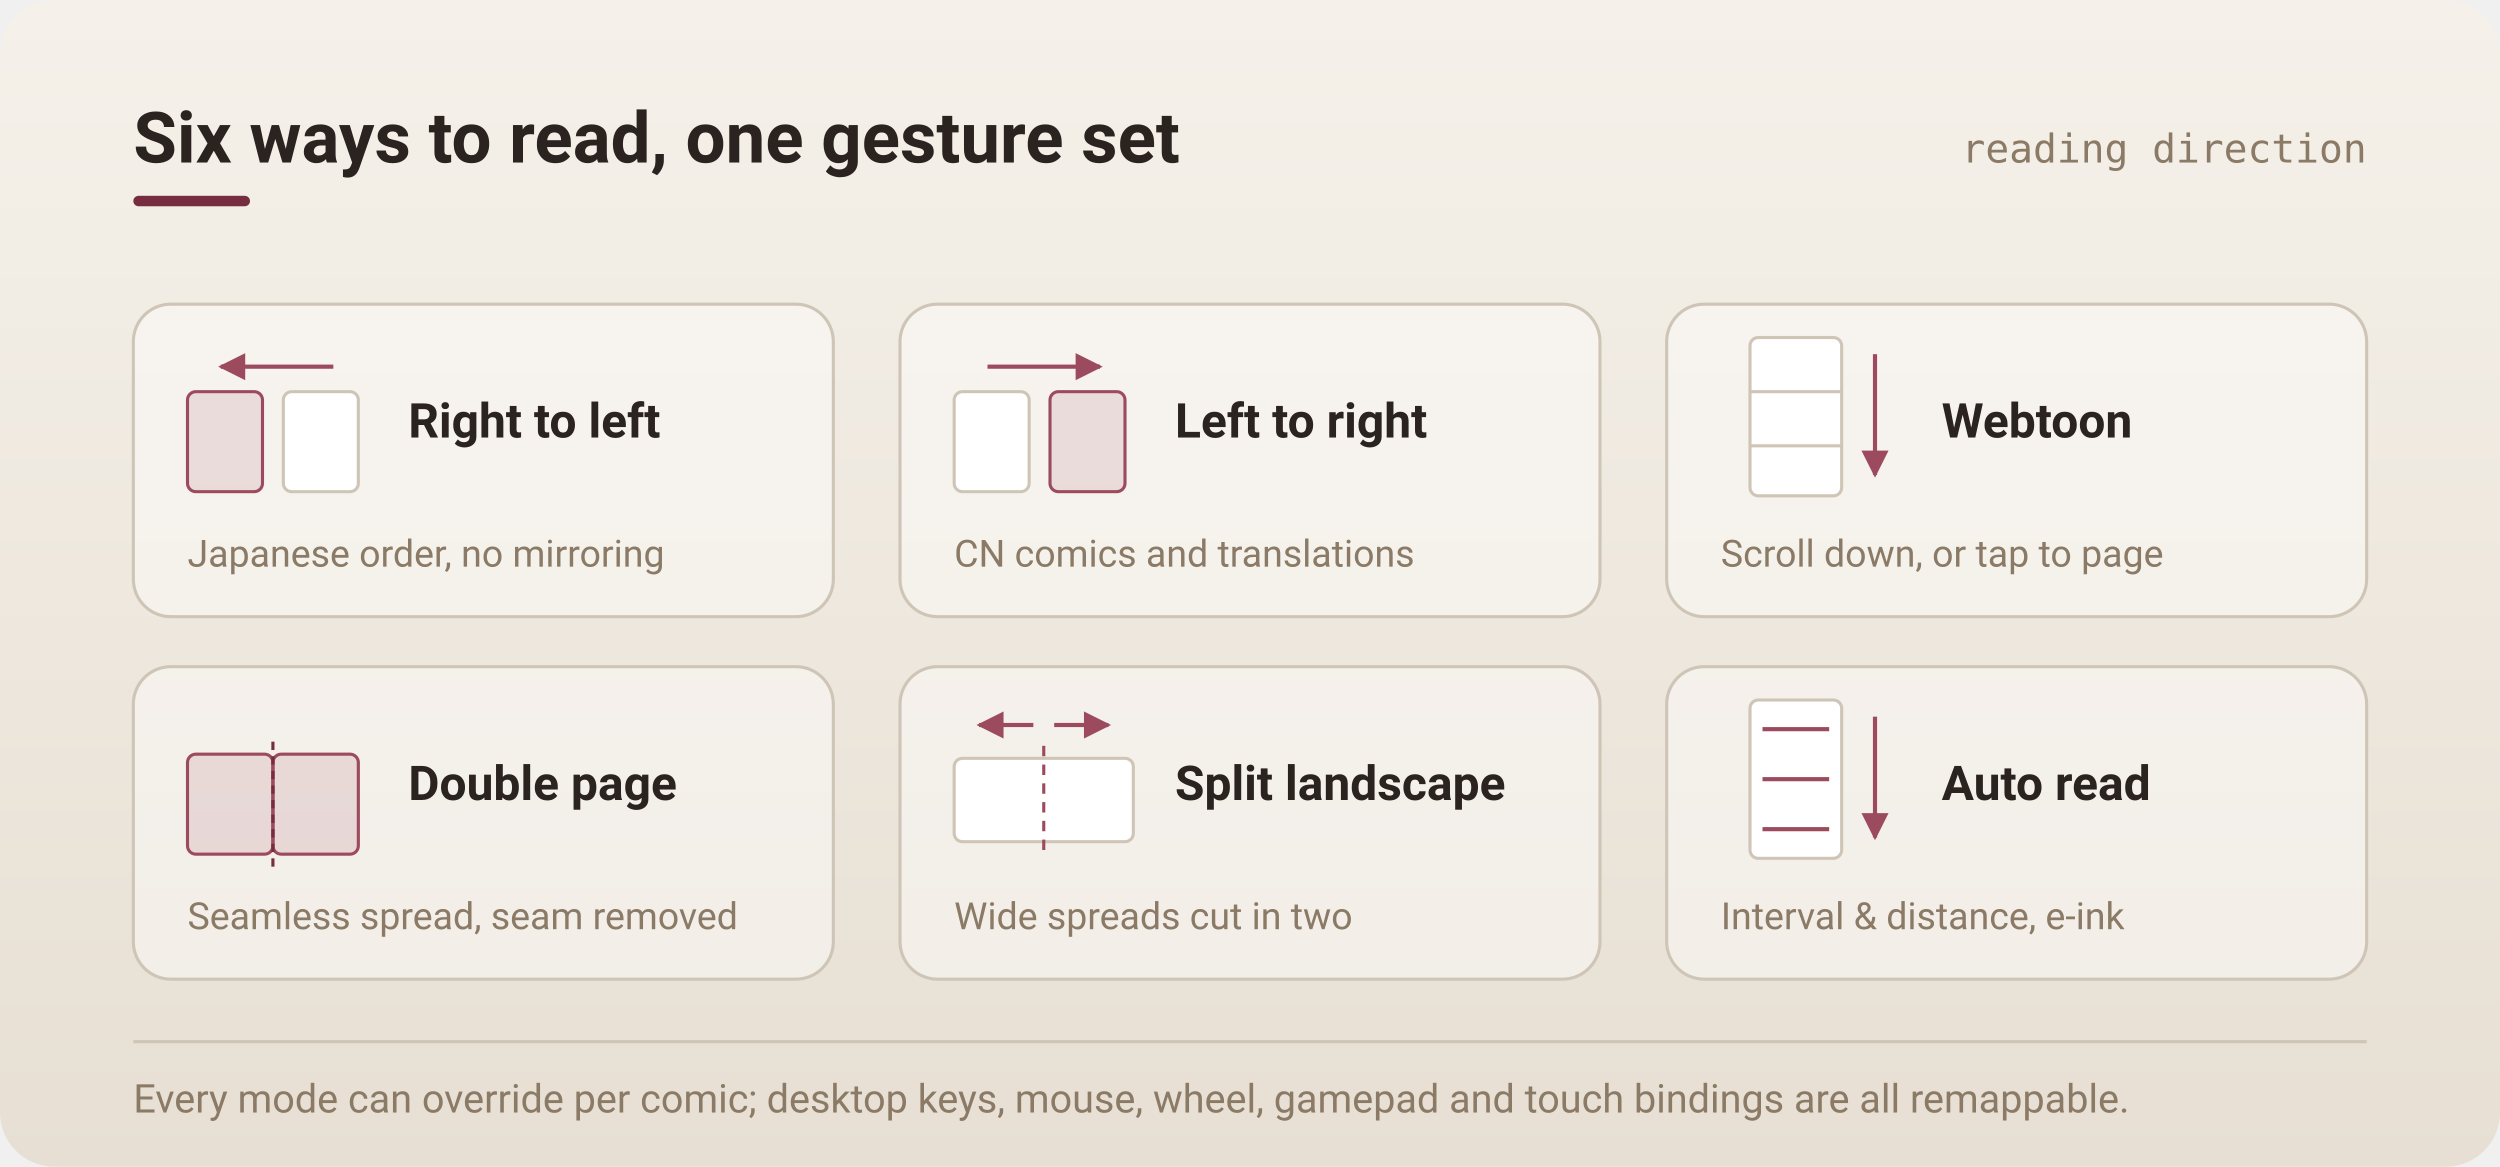
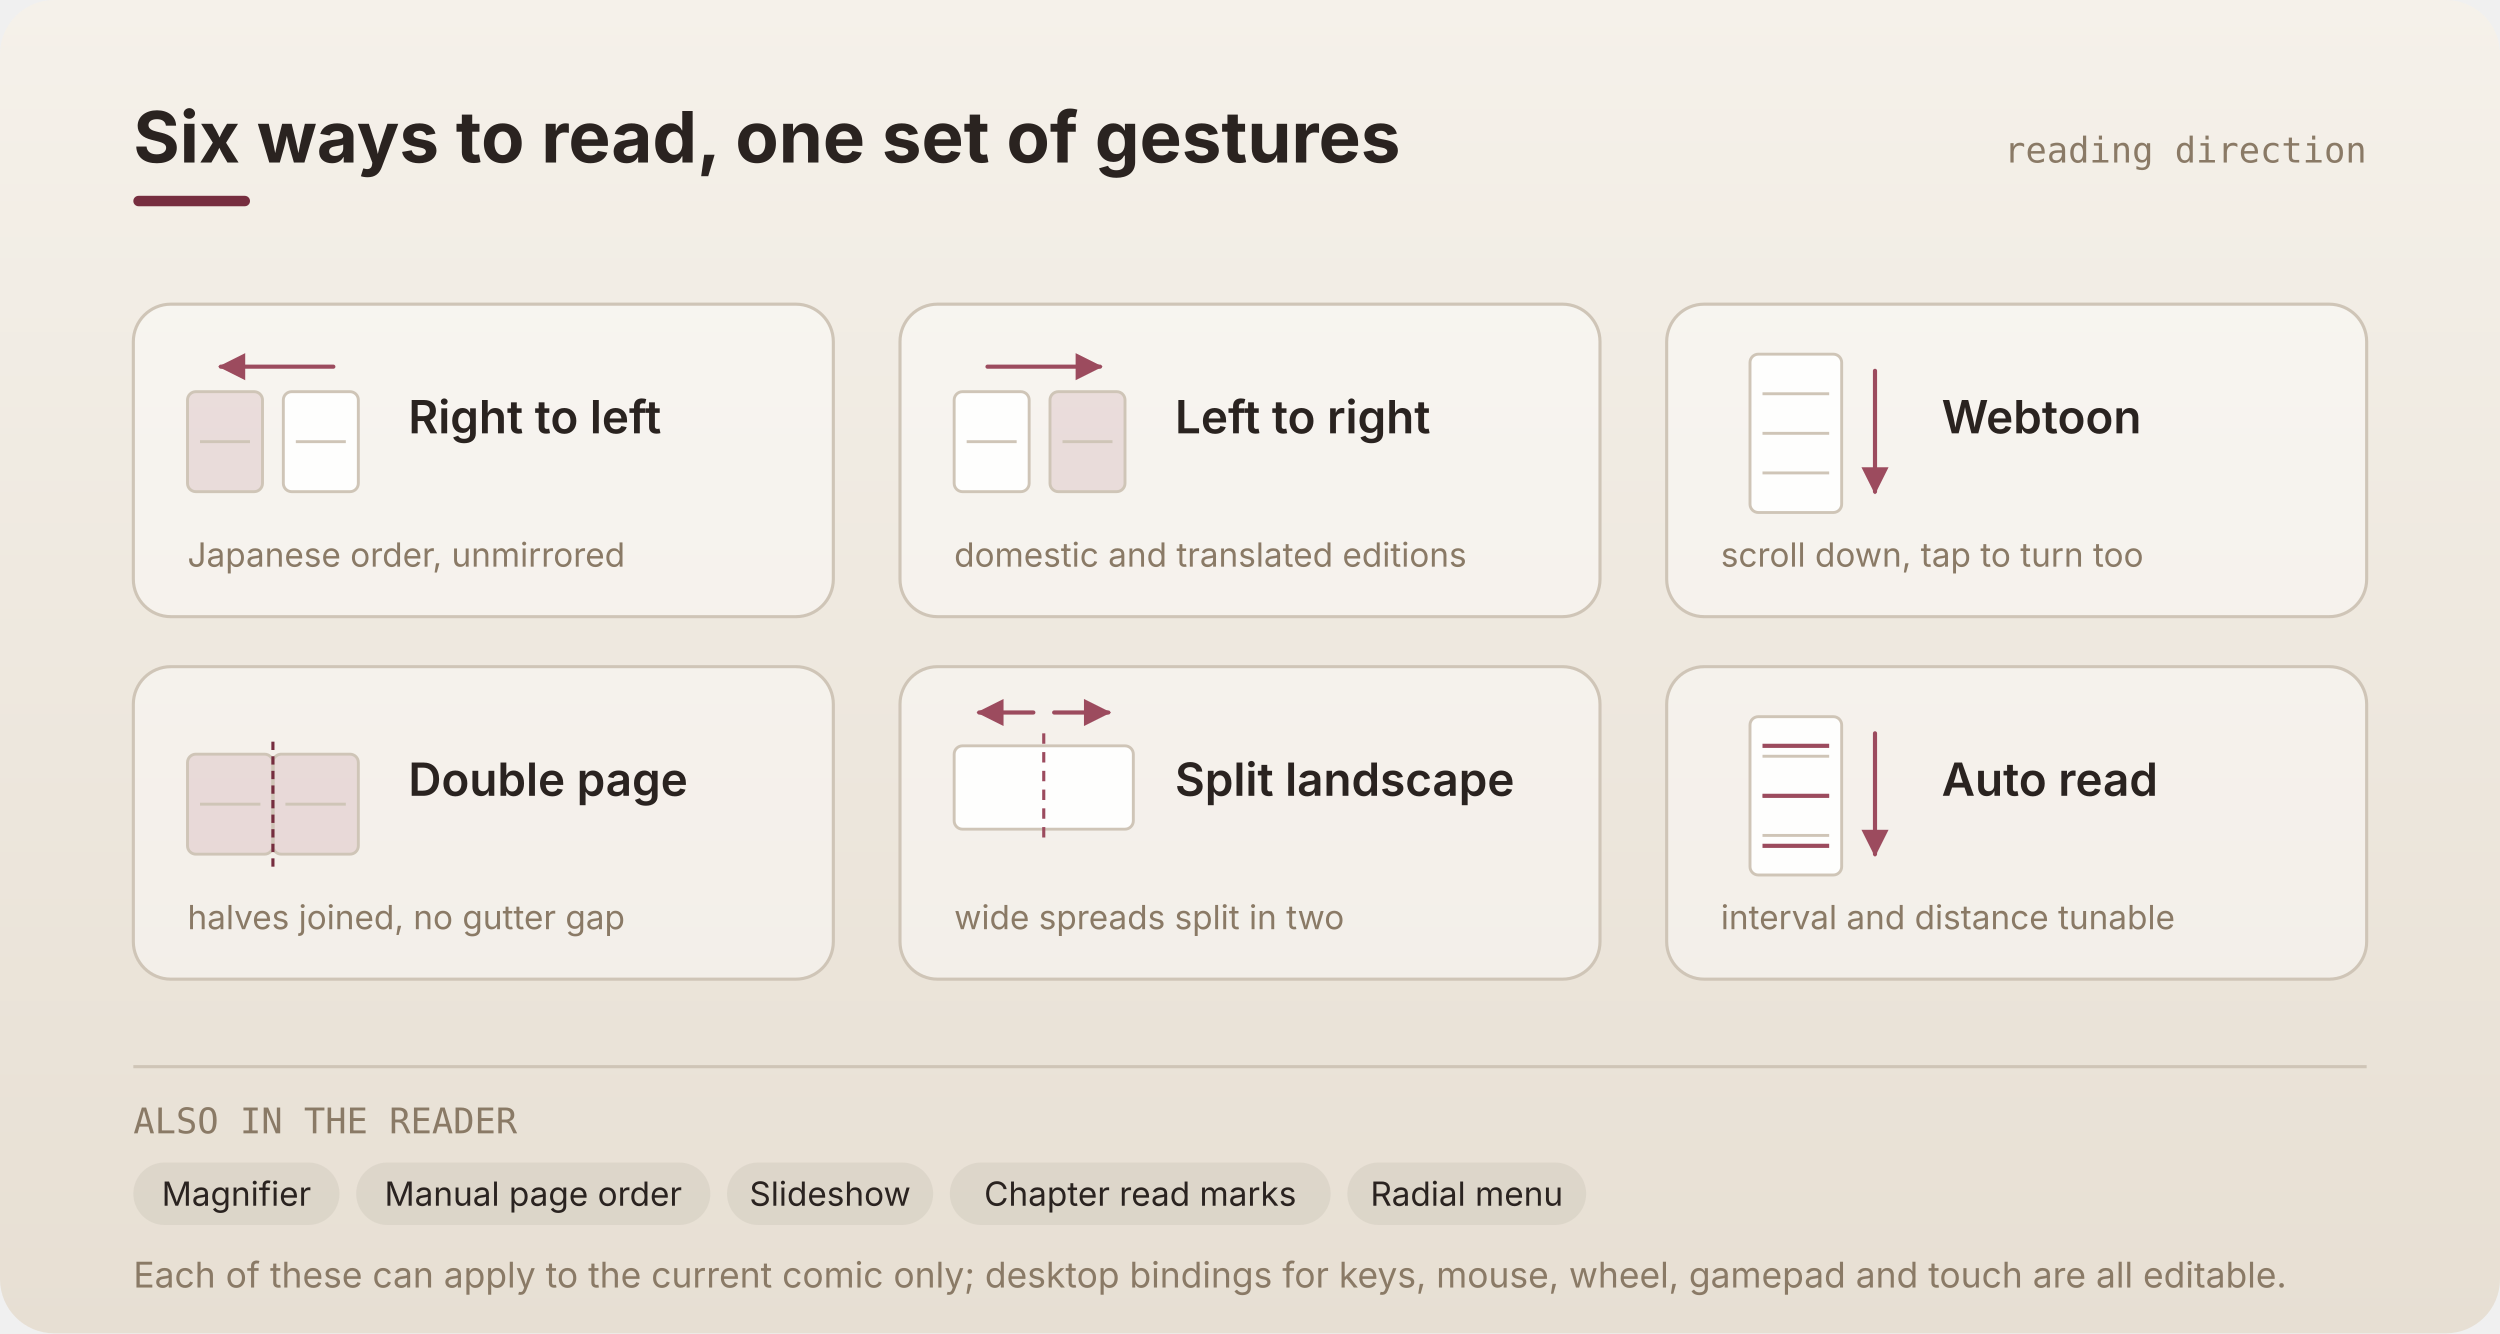
- <svg xmlns="http://www.w3.org/2000/svg" width="1200" height="560" viewBox="0 0 1200 560" role="img" aria-labelledby="title desc">
+ <svg xmlns="http://www.w3.org/2000/svg" width="1200" height="640" viewBox="0 0 1200 640" role="img" aria-labelledby="title desc">
  <defs>
    <linearGradient id="paper" x1="0" y1="0" x2="0" y2="1">
      <stop offset="0" stop-color="#F5F1EA" />
      <stop offset="1" stop-color="#E7DFD3" />
    </linearGradient>
-     <marker id="arrow" viewBox="0 0 10 10" refX="9" refY="5" markerWidth="6.5" markerHeight="6.5" orient="auto-start-reverse">
+     <marker id="arrowhead" viewBox="0 0 10 10" refX="9" refY="5" markerWidth="6.5" markerHeight="6.5" orient="auto-start-reverse">
      <path d="M 0 0 L 10 5 L 0 10 z" fill="#9C4B5E" />
    </marker>
  </defs>
-   <rect width="1200" height="560" rx="26" fill="url(#paper)" />
-   <g font-family="-apple-system, BlinkMacSystemFont, 'Segoe UI', Roboto, sans-serif">
-     <text x="64" y="78" font-size="34" font-weight="700" fill="#2A2320">Six ways to read, one gesture set</text>
-     <text x="1136" y="78" font-size="19" text-anchor="end" fill="#8A7A66" font-family="ui-monospace, SFMono-Regular, Menlo, Consolas, monospace">reading direction</text>
-     <rect x="64" y="94" width="56" height="5" rx="2.5" fill="#762D3F" />
-     <g id="m-rtl" transform="translate(64 146)">
-       <rect width="336" height="150" rx="18" fill="#FFFFFF" fill-opacity="0.42" stroke="#CFC5B7" stroke-width="1.5" />
-       <g transform="translate(26 24)">
-         <rect x="0" y="18" width="36" height="48" rx="4" fill="#9C4B5E" fill-opacity="0.14" stroke="#9C4B5E" stroke-width="1.5" />
-         <rect x="46" y="18" width="36" height="48" rx="4" fill="#FFFFFF" stroke="#CFC5B7" stroke-width="1.5" />
-         <line x1="70" y1="6" x2="16" y2="6" stroke="#9C4B5E" stroke-width="2" marker-end="url(#arrow)" />
-       </g>
-       <text x="132" y="64" font-size="23" font-weight="600" fill="#2A2320">Right to left</text>
-       <text x="26" y="126" font-size="18" fill="#8A7A66">Japanese order, no mirroring</text>
-     </g>
-     <g id="m-ltr" transform="translate(432 146)">
-       <rect width="336" height="150" rx="18" fill="#FFFFFF" fill-opacity="0.42" stroke="#CFC5B7" stroke-width="1.5" />
-       <g transform="translate(26 24)">
-         <rect x="0" y="18" width="36" height="48" rx="4" fill="#FFFFFF" stroke="#CFC5B7" stroke-width="1.5" />
-         <rect x="46" y="18" width="36" height="48" rx="4" fill="#9C4B5E" fill-opacity="0.14" stroke="#9C4B5E" stroke-width="1.5" />
-         <line x1="16" y1="6" x2="70" y2="6" stroke="#9C4B5E" stroke-width="2" marker-end="url(#arrow)" />
-       </g>
-       <text x="132" y="64" font-size="23" font-weight="600" fill="#2A2320">Left to right</text>
-       <text x="26" y="126" font-size="18" fill="#8A7A66">CN comics and translations</text>
-     </g>
-     <g id="m-webtoon" transform="translate(800 146)">
-       <rect width="336" height="150" rx="18" fill="#FFFFFF" fill-opacity="0.42" stroke="#CFC5B7" stroke-width="1.5" />
-       <g transform="translate(26 16)">
-         <rect x="14" y="0" width="44" height="76" rx="4" fill="#FFFFFF" stroke="#CFC5B7" stroke-width="1.5" />
-         <line x1="14" y1="26" x2="58" y2="26" stroke="#CFC5B7" stroke-width="1.5" />
-         <line x1="14" y1="52" x2="58" y2="52" stroke="#CFC5B7" stroke-width="1.5" />
-         <line x1="74" y1="8" x2="74" y2="66" stroke="#9C4B5E" stroke-width="2" marker-end="url(#arrow)" />
-       </g>
-       <text x="132" y="64" font-size="23" font-weight="600" fill="#2A2320">Webtoon</text>
-       <text x="26" y="126" font-size="18" fill="#8A7A66">Scroll down, or tap to page</text>
-     </g>
-     <g id="m-double" transform="translate(64 320)">
-       <rect width="336" height="150" rx="18" fill="#FFFFFF" fill-opacity="0.42" stroke="#CFC5B7" stroke-width="1.5" />
-       <g transform="translate(26 24)">
-         <rect x="0" y="18" width="41" height="48" rx="4" fill="#9C4B5E" fill-opacity="0.14" stroke="#9C4B5E" stroke-width="1.5" />
-         <rect x="41" y="18" width="41" height="48" rx="4" fill="#9C4B5E" fill-opacity="0.14" stroke="#9C4B5E" stroke-width="1.5" />
-         <line x1="41" y1="12" x2="41" y2="72" stroke="#762D3F" stroke-width="1.5" stroke-dasharray="4 3" />
-       </g>
-       <text x="132" y="64" font-size="23" font-weight="600" fill="#2A2320">Double page</text>
-       <text x="26" y="126" font-size="18" fill="#8A7A66">Seamless spread, seam removed</text>
-     </g>
-     <g id="m-split" transform="translate(432 320)">
-       <rect width="336" height="150" rx="18" fill="#FFFFFF" fill-opacity="0.42" stroke="#CFC5B7" stroke-width="1.5" />
-       <g transform="translate(26 30)">
-         <rect x="0" y="14" width="86" height="40" rx="4" fill="#FFFFFF" stroke="#CFC5B7" stroke-width="1.5" />
-         <line x1="43" y1="8" x2="43" y2="60" stroke="#9C4B5E" stroke-width="1.5" stroke-dasharray="5 4" />
-         <line x1="38" y1="-2" x2="12" y2="-2" stroke="#9C4B5E" stroke-width="2" marker-end="url(#arrow)" />
-         <line x1="48" y1="-2" x2="74" y2="-2" stroke="#9C4B5E" stroke-width="2" marker-end="url(#arrow)" />
-       </g>
-       <text x="132" y="64" font-size="23" font-weight="600" fill="#2A2320">Split landscape</text>
-       <text x="26" y="126" font-size="18" fill="#8A7A66">Wide spreads cut in two</text>
-     </g>
-     <g id="m-auto" transform="translate(800 320)">
-       <rect width="336" height="150" rx="18" fill="#FFFFFF" fill-opacity="0.42" stroke="#CFC5B7" stroke-width="1.5" />
-       <g transform="translate(26 16)">
-         <rect x="14" y="0" width="44" height="76" rx="4" fill="#FFFFFF" stroke="#CFC5B7" stroke-width="1.5" />
-         <g stroke="#9C4B5E" stroke-width="2">
-           <line x1="20" y1="14" x2="52" y2="14" />
-           <line x1="20" y1="38" x2="52" y2="38" />
-           <line x1="20" y1="62" x2="52" y2="62" />
-         </g>
-         <line x1="74" y1="8" x2="74" y2="66" stroke="#9C4B5E" stroke-width="2" marker-end="url(#arrow)" />
-       </g>
-       <text x="132" y="64" font-size="23" font-weight="600" fill="#2A2320">Auto read</text>
-       <text x="26" y="126" font-size="18" fill="#8A7A66">Interval &amp; distance, e-ink</text>
-     </g>
-     <line x1="64" y1="500" x2="1136" y2="500" stroke="#CFC5B7" stroke-width="1.5" />
-     <text x="64" y="534" font-size="19" fill="#8A7A66">Every mode can override per comic; desktop keys, mouse, wheel, gamepad and touch bindings are all remappable.</text>
-   </g>
+   <rect width="1200" height="640" rx="26" fill="url(#paper)" />
+   <text x="64" y="78" font-family="-apple-system, BlinkMacSystemFont, 'Segoe UI', 'PingFang SC', 'Hiragino Sans GB', 'Microsoft YaHei', sans-serif" font-size="34" font-weight="700" fill="#2A2320">Six ways to read, one set of gestures</text>
+   <text x="1136" y="78" font-family="ui-monospace, SFMono-Regular, Menlo, Consolas, monospace" font-size="17" text-anchor="end" fill="#8A7A66">reading direction</text>
+   <rect x="64" y="94" width="56" height="5" rx="2.5" fill="#762D3F" />
+   <rect x="64" y="146" width="336" height="150" rx="18" fill="#FFFFFF" fill-opacity="0.42" stroke="#CFC5B7" stroke-width="1.5" />
+   <rect x="90" y="188" width="36" height="48" rx="4" fill="#9C4B5E" fill-opacity="0.14" stroke="#CFC5B7" stroke-width="1.4" />
+   <line x1="96" y1="212" x2="120" y2="212" stroke="#CFC5B7" stroke-width="1.4" />
+   <rect x="136" y="188" width="36" height="48" rx="4" fill="#FFFFFF" fill-opacity="0.9" stroke="#CFC5B7" stroke-width="1.4" />
+   <line x1="142" y1="212" x2="166" y2="212" stroke="#CFC5B7" stroke-width="1.4" />
+   <line x1="160" y1="176" x2="106" y2="176" stroke="#9C4B5E" stroke-width="2" marker-end="url(#arrowhead)" stroke-linecap="round" />
+   <text x="196" y="208" font-family="-apple-system, BlinkMacSystemFont, 'Segoe UI', 'PingFang SC', 'Hiragino Sans GB', 'Microsoft YaHei', sans-serif" font-size="22" font-weight="600" fill="#2A2320">Right to left</text>
+   <text x="90" y="272" font-family="-apple-system, BlinkMacSystemFont, 'Segoe UI', 'PingFang SC', 'Hiragino Sans GB', 'Microsoft YaHei', sans-serif" font-size="16" fill="#8A7A66">Japanese order, unmirrored</text>
+   <rect x="432" y="146" width="336" height="150" rx="18" fill="#FFFFFF" fill-opacity="0.42" stroke="#CFC5B7" stroke-width="1.5" />
+   <rect x="458" y="188" width="36" height="48" rx="4" fill="#FFFFFF" fill-opacity="0.9" stroke="#CFC5B7" stroke-width="1.4" />
+   <line x1="464" y1="212" x2="488" y2="212" stroke="#CFC5B7" stroke-width="1.4" />
+   <rect x="504" y="188" width="36" height="48" rx="4" fill="#9C4B5E" fill-opacity="0.14" stroke="#CFC5B7" stroke-width="1.4" />
+   <line x1="510" y1="212" x2="534" y2="212" stroke="#CFC5B7" stroke-width="1.4" />
+   <line x1="474" y1="176" x2="528" y2="176" stroke="#9C4B5E" stroke-width="2" marker-end="url(#arrowhead)" stroke-linecap="round" />
+   <text x="564" y="208" font-family="-apple-system, BlinkMacSystemFont, 'Segoe UI', 'PingFang SC', 'Hiragino Sans GB', 'Microsoft YaHei', sans-serif" font-size="22" font-weight="600" fill="#2A2320">Left to right</text>
+   <text x="458" y="272" font-family="-apple-system, BlinkMacSystemFont, 'Segoe UI', 'PingFang SC', 'Hiragino Sans GB', 'Microsoft YaHei', sans-serif" font-size="16" fill="#8A7A66">domestic and translated editions</text>
+   <rect x="800" y="146" width="336" height="150" rx="18" fill="#FFFFFF" fill-opacity="0.42" stroke="#CFC5B7" stroke-width="1.5" />
+   <rect x="840" y="170" width="44" height="76" rx="4" fill="#FFFFFF" fill-opacity="0.9" stroke="#CFC5B7" stroke-width="1.4" />
+   <line x1="846" y1="189" x2="878" y2="189" stroke="#CFC5B7" stroke-width="1.4" />
+   <line x1="846" y1="208" x2="878" y2="208" stroke="#CFC5B7" stroke-width="1.4" />
+   <line x1="846" y1="227" x2="878" y2="227" stroke="#CFC5B7" stroke-width="1.4" />
+   <line x1="900" y1="178" x2="900" y2="236" stroke="#9C4B5E" stroke-width="2" marker-end="url(#arrowhead)" stroke-linecap="round" />
+   <text x="932" y="208" font-family="-apple-system, BlinkMacSystemFont, 'Segoe UI', 'PingFang SC', 'Hiragino Sans GB', 'Microsoft YaHei', sans-serif" font-size="22" font-weight="600" fill="#2A2320">Webtoon</text>
+   <text x="826" y="272" font-family="-apple-system, BlinkMacSystemFont, 'Segoe UI', 'PingFang SC', 'Hiragino Sans GB', 'Microsoft YaHei', sans-serif" font-size="16" fill="#8A7A66">scroll down, tap to turn too</text>
+   <rect x="64" y="320" width="336" height="150" rx="18" fill="#FFFFFF" fill-opacity="0.42" stroke="#CFC5B7" stroke-width="1.5" />
+   <rect x="90" y="362" width="41" height="48" rx="4" fill="#9C4B5E" fill-opacity="0.14" stroke="#CFC5B7" stroke-width="1.4" />
+   <line x1="96" y1="386" x2="125" y2="386" stroke="#CFC5B7" stroke-width="1.4" />
+   <rect x="131" y="362" width="41" height="48" rx="4" fill="#9C4B5E" fill-opacity="0.14" stroke="#CFC5B7" stroke-width="1.4" />
+   <line x1="137" y1="386" x2="166" y2="386" stroke="#CFC5B7" stroke-width="1.4" />
+   <line x1="131" y1="356" x2="131" y2="416" stroke="#762D3F" stroke-width="1.5" stroke-dasharray="4 3" />
+   <text x="196" y="382" font-family="-apple-system, BlinkMacSystemFont, 'Segoe UI', 'PingFang SC', 'Hiragino Sans GB', 'Microsoft YaHei', sans-serif" font-size="22" font-weight="600" fill="#2A2320">Double page</text>
+   <text x="90" y="446" font-family="-apple-system, BlinkMacSystemFont, 'Segoe UI', 'PingFang SC', 'Hiragino Sans GB', 'Microsoft YaHei', sans-serif" font-size="16" fill="#8A7A66">halves joined, no gutter gap</text>
+   <rect x="432" y="320" width="336" height="150" rx="18" fill="#FFFFFF" fill-opacity="0.42" stroke="#CFC5B7" stroke-width="1.5" />
+   <rect x="458" y="358" width="86" height="40" rx="4" fill="#FFFFFF" fill-opacity="0.9" stroke="#CFC5B7" stroke-width="1.4" />
+   <line x1="501" y1="352" x2="501" y2="404" stroke="#9C4B5E" stroke-width="1.5" stroke-dasharray="5 4" />
+   <line x1="496" y1="342" x2="470" y2="342" stroke="#9C4B5E" stroke-width="2" marker-end="url(#arrowhead)" stroke-linecap="round" />
+   <line x1="506" y1="342" x2="532" y2="342" stroke="#9C4B5E" stroke-width="2" marker-end="url(#arrowhead)" stroke-linecap="round" />
+   <text x="564" y="382" font-family="-apple-system, BlinkMacSystemFont, 'Segoe UI', 'PingFang SC', 'Hiragino Sans GB', 'Microsoft YaHei', sans-serif" font-size="22" font-weight="600" fill="#2A2320">Split landscape</text>
+   <text x="458" y="446" font-family="-apple-system, BlinkMacSystemFont, 'Segoe UI', 'PingFang SC', 'Hiragino Sans GB', 'Microsoft YaHei', sans-serif" font-size="16" fill="#8A7A66">wide spreads split in two</text>
+   <rect x="800" y="320" width="336" height="150" rx="18" fill="#FFFFFF" fill-opacity="0.42" stroke="#CFC5B7" stroke-width="1.5" />
+   <rect x="840" y="344" width="44" height="76" rx="4" fill="#FFFFFF" fill-opacity="0.9" stroke="#CFC5B7" stroke-width="1.4" />
+   <line x1="846" y1="363" x2="878" y2="363" stroke="#CFC5B7" stroke-width="1.4" />
+   <line x1="846" y1="382" x2="878" y2="382" stroke="#CFC5B7" stroke-width="1.4" />
+   <line x1="846" y1="401" x2="878" y2="401" stroke="#CFC5B7" stroke-width="1.4" />
+   <line x1="846" y1="358" x2="878" y2="358" stroke="#9C4B5E" stroke-width="2" />
+   <line x1="846" y1="382" x2="878" y2="382" stroke="#9C4B5E" stroke-width="2" />
+   <line x1="846" y1="406" x2="878" y2="406" stroke="#9C4B5E" stroke-width="2" />
+   <line x1="900" y1="352" x2="900" y2="410" stroke="#9C4B5E" stroke-width="2" marker-end="url(#arrowhead)" stroke-linecap="round" />
+   <text x="932" y="382" font-family="-apple-system, BlinkMacSystemFont, 'Segoe UI', 'PingFang SC', 'Hiragino Sans GB', 'Microsoft YaHei', sans-serif" font-size="22" font-weight="600" fill="#2A2320">Auto read</text>
+   <text x="826" y="446" font-family="-apple-system, BlinkMacSystemFont, 'Segoe UI', 'PingFang SC', 'Hiragino Sans GB', 'Microsoft YaHei', sans-serif" font-size="16" fill="#8A7A66">interval and distance tunable</text>
+   <line x1="64" y1="512" x2="1136" y2="512" stroke="#CFC5B7" stroke-width="1.5" />
+   <text x="64" y="544" font-family="ui-monospace, SFMono-Regular, Menlo, Consolas, monospace" font-size="17" fill="#8A7A66">ALSO IN THE READER</text>
+   <rect x="64" y="558" width="98.96" height="30" rx="15" fill="#2A2320" fill-opacity="0.06" />
+   <text x="113.48" y="578.76" font-family="-apple-system, BlinkMacSystemFont, 'Segoe UI', 'PingFang SC', 'Hiragino Sans GB', 'Microsoft YaHei', sans-serif" font-size="16" text-anchor="middle" fill="#2A2320">Magnifier</text>
+   <rect x="170.96" y="558" width="170" height="30" rx="15" fill="#2A2320" fill-opacity="0.06" />
+   <text x="255.96" y="578.76" font-family="-apple-system, BlinkMacSystemFont, 'Segoe UI', 'PingFang SC', 'Hiragino Sans GB', 'Microsoft YaHei', sans-serif" font-size="16" text-anchor="middle" fill="#2A2320">Manual page order</text>
+   <rect x="348.96" y="558" width="98.96" height="30" rx="15" fill="#2A2320" fill-opacity="0.06" />
+   <text x="398.44" y="578.76" font-family="-apple-system, BlinkMacSystemFont, 'Segoe UI', 'PingFang SC', 'Hiragino Sans GB', 'Microsoft YaHei', sans-serif" font-size="16" text-anchor="middle" fill="#2A2320">Slideshow</text>
+   <rect x="455.92" y="558" width="182.8" height="30" rx="15" fill="#2A2320" fill-opacity="0.06" />
+   <text x="547.32" y="578.76" font-family="-apple-system, BlinkMacSystemFont, 'Segoe UI', 'PingFang SC', 'Hiragino Sans GB', 'Microsoft YaHei', sans-serif" font-size="16" text-anchor="middle" fill="#2A2320">Chapter read marks</text>
+   <rect x="646.72" y="558" width="114.64" height="30" rx="15" fill="#2A2320" fill-opacity="0.06" />
+   <text x="704.04" y="578.76" font-family="-apple-system, BlinkMacSystemFont, 'Segoe UI', 'PingFang SC', 'Hiragino Sans GB', 'Microsoft YaHei', sans-serif" font-size="16" text-anchor="middle" fill="#2A2320">Radial menu</text>
+   <text x="64" y="618" font-family="-apple-system, BlinkMacSystemFont, 'Segoe UI', 'PingFang SC', 'Hiragino Sans GB', 'Microsoft YaHei', sans-serif" font-size="17" fill="#8A7A66">Each of these can apply to the current comic only; desktop bindings for keys, mouse, wheel, gamepad and touch are all editable.</text>
</svg>
